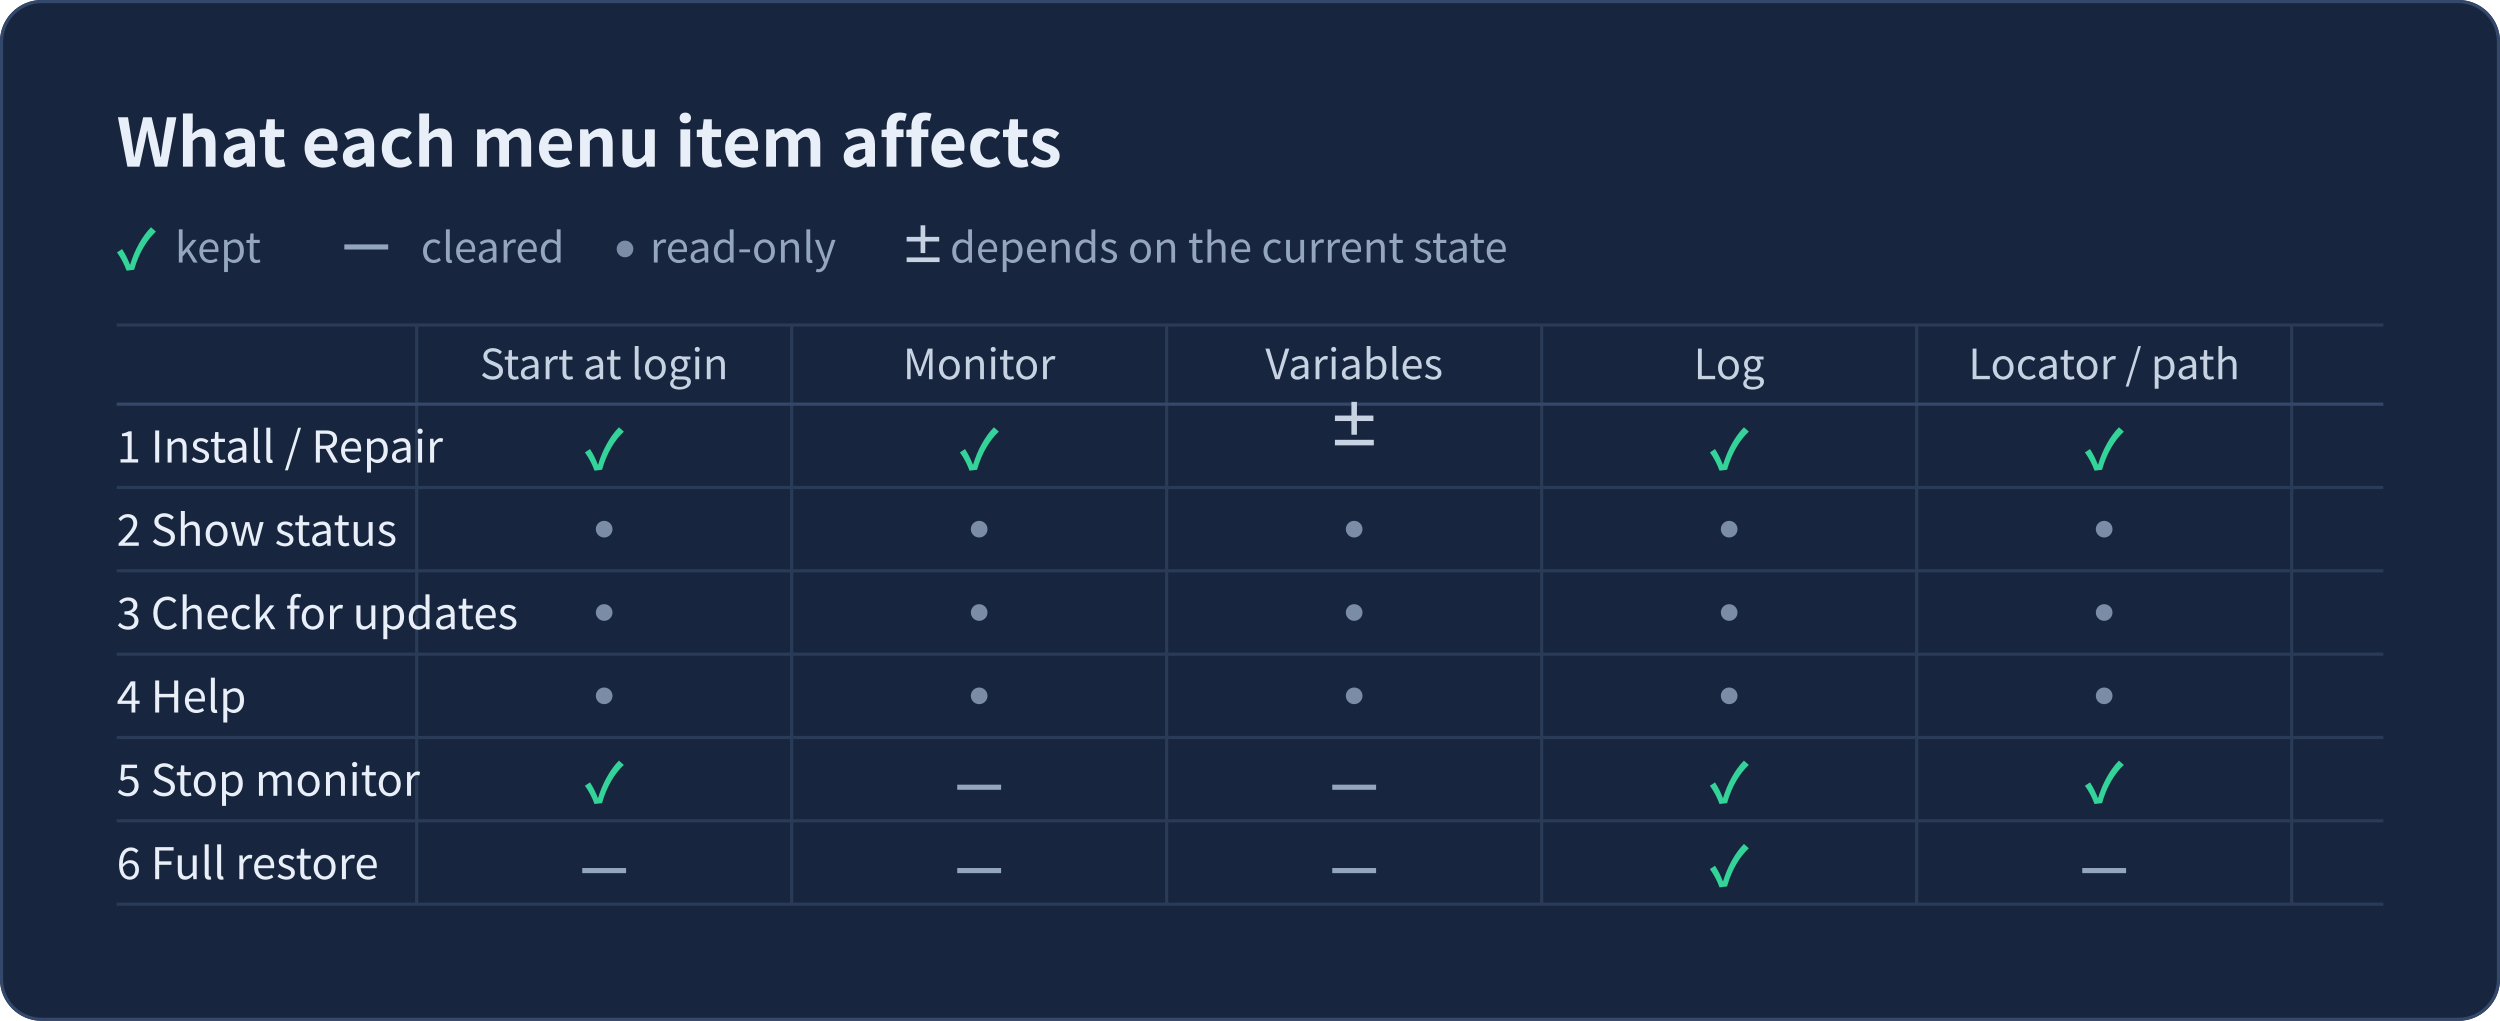
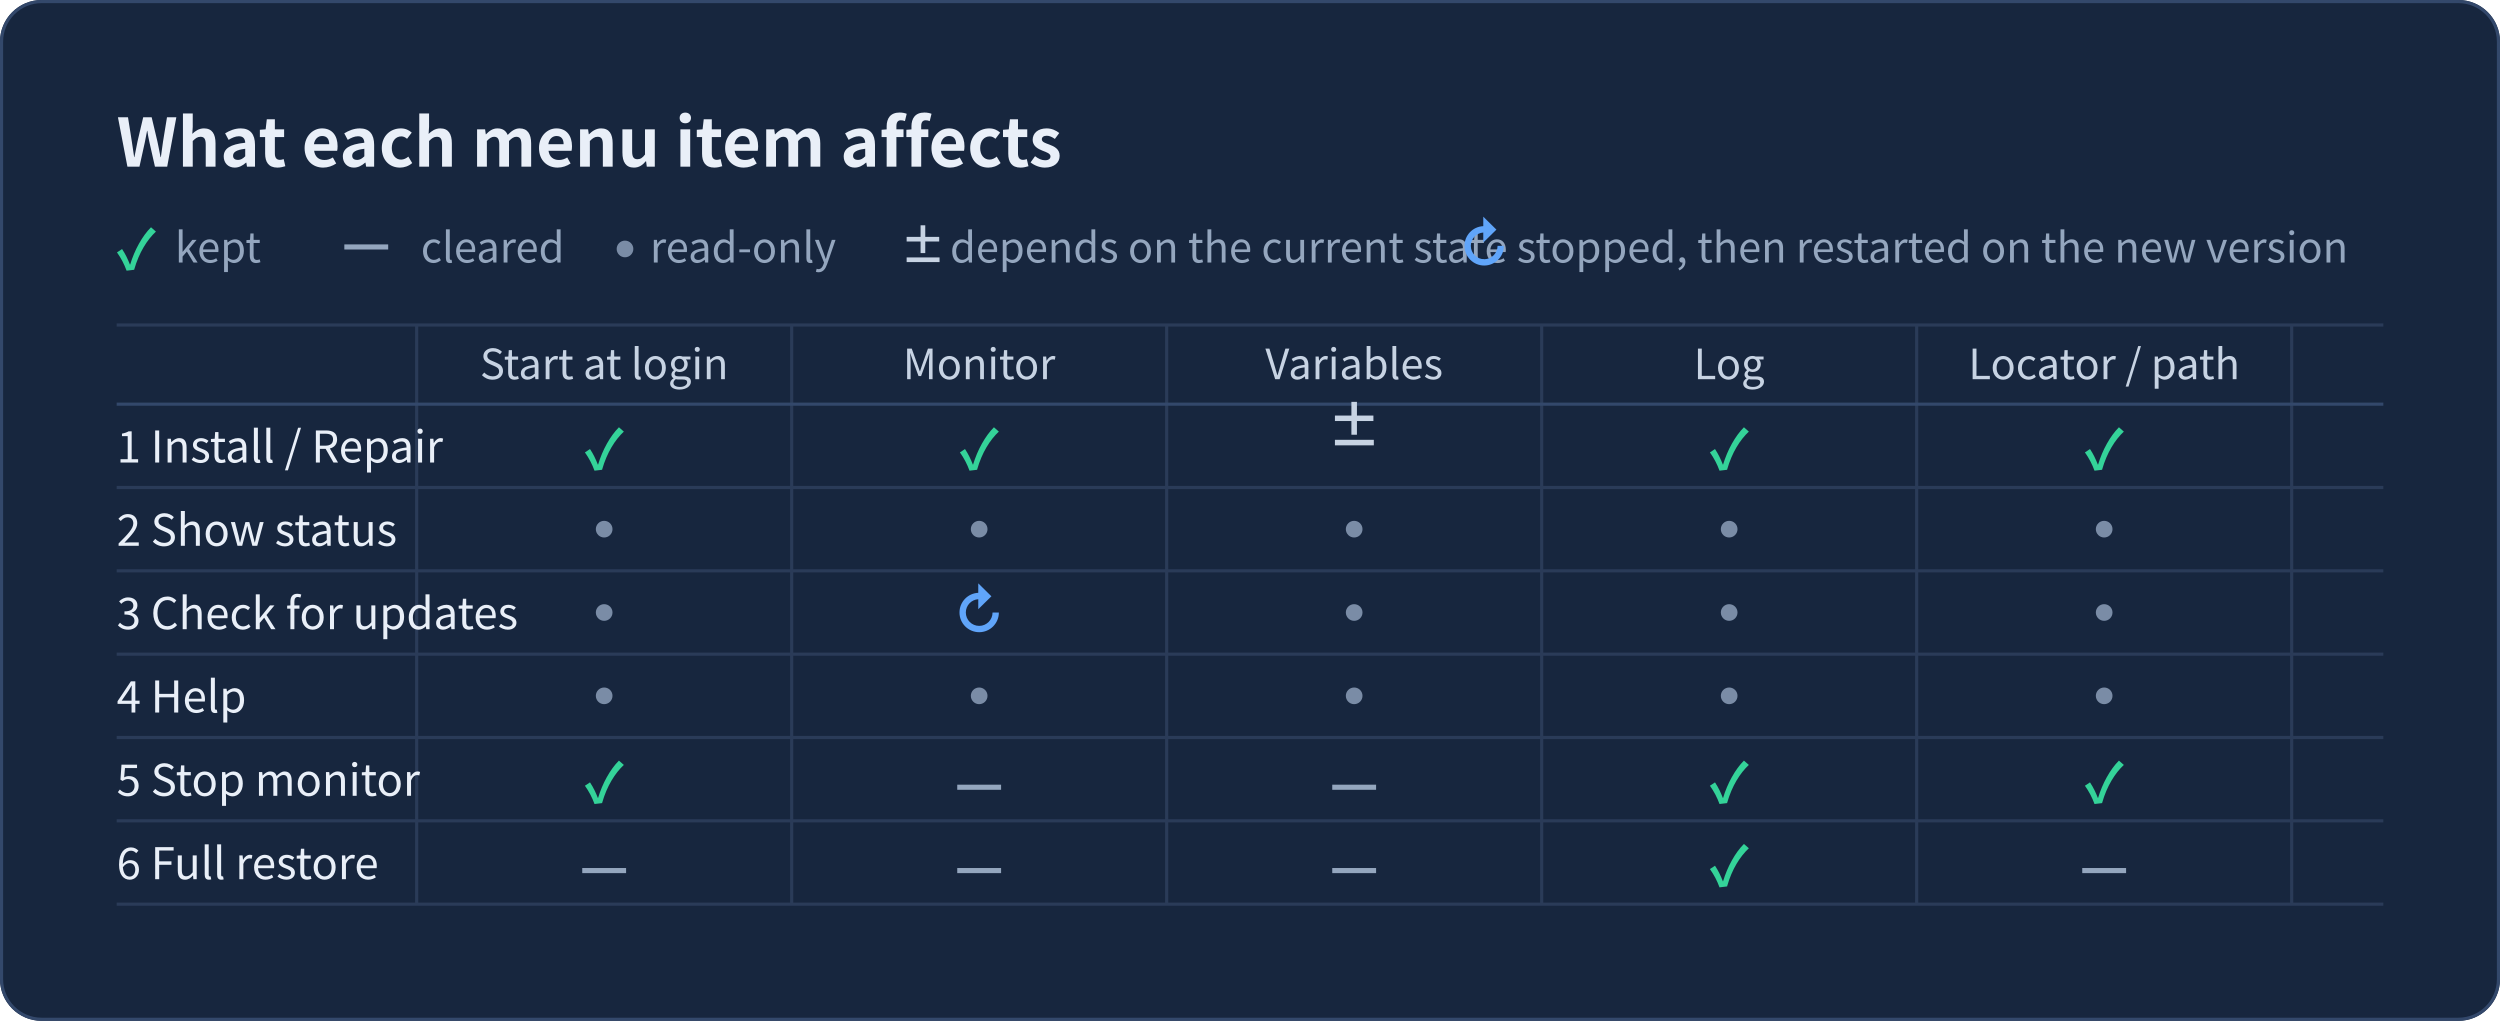
<svg xmlns="http://www.w3.org/2000/svg" width="1200" height="490" viewBox="0 0 1200 490" role="img" aria-labelledby="buttonsTitle buttonsDesc" font-family="-apple-system, BlinkMacSystemFont, 'Segoe UI', 'PingFang SC', 'Microsoft YaHei', 'Noto Sans CJK SC', sans-serif">
  <rect width="1200" height="490" rx="20" fill="#17263E" />
  <rect x="0.75" y="0.75" width="1198.5" height="488.5" rx="19.25" fill="none" stroke="#33486B" stroke-width="1.5" />
  <g id="heading">
    <text x="56" y="80" font-size="32" font-weight="700" fill="#E9EFF8">What each menu item affects</text>
    <text x="56" y="118" dominant-baseline="central" font-size="26" font-weight="700" fill="#34D399">✓</text>
    <text x="84" y="126" font-size="20" fill="#94A6BE">kept</text>
    <text x="164" y="126" font-size="26" font-weight="700" fill="#94A6BE">—</text>
    <text x="202" y="126" font-size="20" fill="#94A6BE">cleared</text>
    <circle cx="300" cy="119.5" r="4" fill="#7A8CA6" />
    <text x="312" y="126" font-size="20" fill="#94A6BE">read-only</text>
    <text x="432" y="126" font-size="22" font-weight="700" fill="#C7D3E3">±</text>
    <text x="456" y="126" font-size="20" fill="#94A6BE">depends on the current state</text>
+   </g>
+   <g id="legend2">
+     <text x="700" y="118" dominant-baseline="central" font-size="26" font-weight="700" fill="#60A5FA">↻</text>
+     <text x="728" y="126" font-size="20" fill="#94A6BE">stopped, then restarted on the new version</text>
  </g>
  <g id="grid" fill="none" stroke-width="1.5">
    <path d="M200 156V434M380 156V434M560 156V434M740 156V434M920 156V434M1100 156V434" stroke="#2A3B58" />
    <path d="M56 156H1144M56 314H1144M56 434H1144" stroke="#2A3B58" />
    <path d="M56 194H1144" stroke="#33486B" />
  </g>
  <g id="column-labels" font-size="20" fill="#C7D3E3" text-anchor="middle">
    <text x="290" y="182">Start at login</text>
    <text x="470" y="182">Monitor</text>
    <text x="650" y="182">Variables</text>
    <text x="830" y="182">Log</text>
    <text x="1010" y="182">Locator / path</text>
  </g>
  <g id="row-labels" font-size="21" fill="#E9EFF8">
    <text x="56" y="222">1 Install / Repair</text>
    <text x="56" y="262">2 Show status</text>
    <text x="56" y="302">3 Check for updates</text>
    <text x="56" y="342">4 Help</text>
    <text x="56" y="382">5 Stop monitor</text>
    <text x="56" y="422">6 Full restore</text>
  </g>
  <g id="row-lines" stroke="#2A3B58" stroke-width="1.5">
    <path d="M56 234H1144M56 274H1144M56 354H1144M56 394H1144" />
  </g>
  <g id="kept" font-size="26" font-weight="700" fill="#34D399" text-anchor="middle">
    <text x="290" y="214" dominant-baseline="central">✓</text>
    <text x="470" y="214" dominant-baseline="central">✓</text>
    <text x="830" y="214" dominant-baseline="central">✓</text>
    <text x="1010" y="214" dominant-baseline="central">✓</text>
    <text x="290" y="374" dominant-baseline="central">✓</text>
    <text x="830" y="374" dominant-baseline="central">✓</text>
    <text x="1010" y="374" dominant-baseline="central">✓</text>
    <text x="830" y="414" dominant-baseline="central">✓</text>
  </g>
  <g id="by-state" font-size="26" font-weight="700" fill="#C7D3E3" text-anchor="middle">
    <text x="650" y="214">±</text>
  </g>
+   <g id="restart" font-size="26" font-weight="700" fill="#60A5FA" text-anchor="middle">
+     <text x="470" y="294" dominant-baseline="central">↻</text>
+   </g>
  <g id="cleared" font-size="26" font-weight="700" fill="#94A6BE" text-anchor="middle">
    <text x="470" y="374" dominant-baseline="central">—</text>
    <text x="650" y="374" dominant-baseline="central">—</text>
    <text x="290" y="414" dominant-baseline="central">—</text>
    <text x="470" y="414" dominant-baseline="central">—</text>
    <text x="650" y="414" dominant-baseline="central">—</text>
    <text x="1010" y="414" dominant-baseline="central">—</text>
  </g>
  <g id="read-only" fill="#7A8CA6">
    <circle cx="290" cy="254" r="4" />
    <circle cx="470" cy="254" r="4" />
    <circle cx="650" cy="254" r="4" />
    <circle cx="830" cy="254" r="4" />
    <circle cx="1010" cy="254" r="4" />
    <circle cx="290" cy="294" r="4" />
-     <circle cx="470" cy="294" r="4" />
    <circle cx="650" cy="294" r="4" />
    <circle cx="830" cy="294" r="4" />
    <circle cx="1010" cy="294" r="4" />
    <circle cx="290" cy="334" r="4" />
    <circle cx="470" cy="334" r="4" />
    <circle cx="650" cy="334" r="4" />
    <circle cx="830" cy="334" r="4" />
    <circle cx="1010" cy="334" r="4" />
  </g>
</svg>
